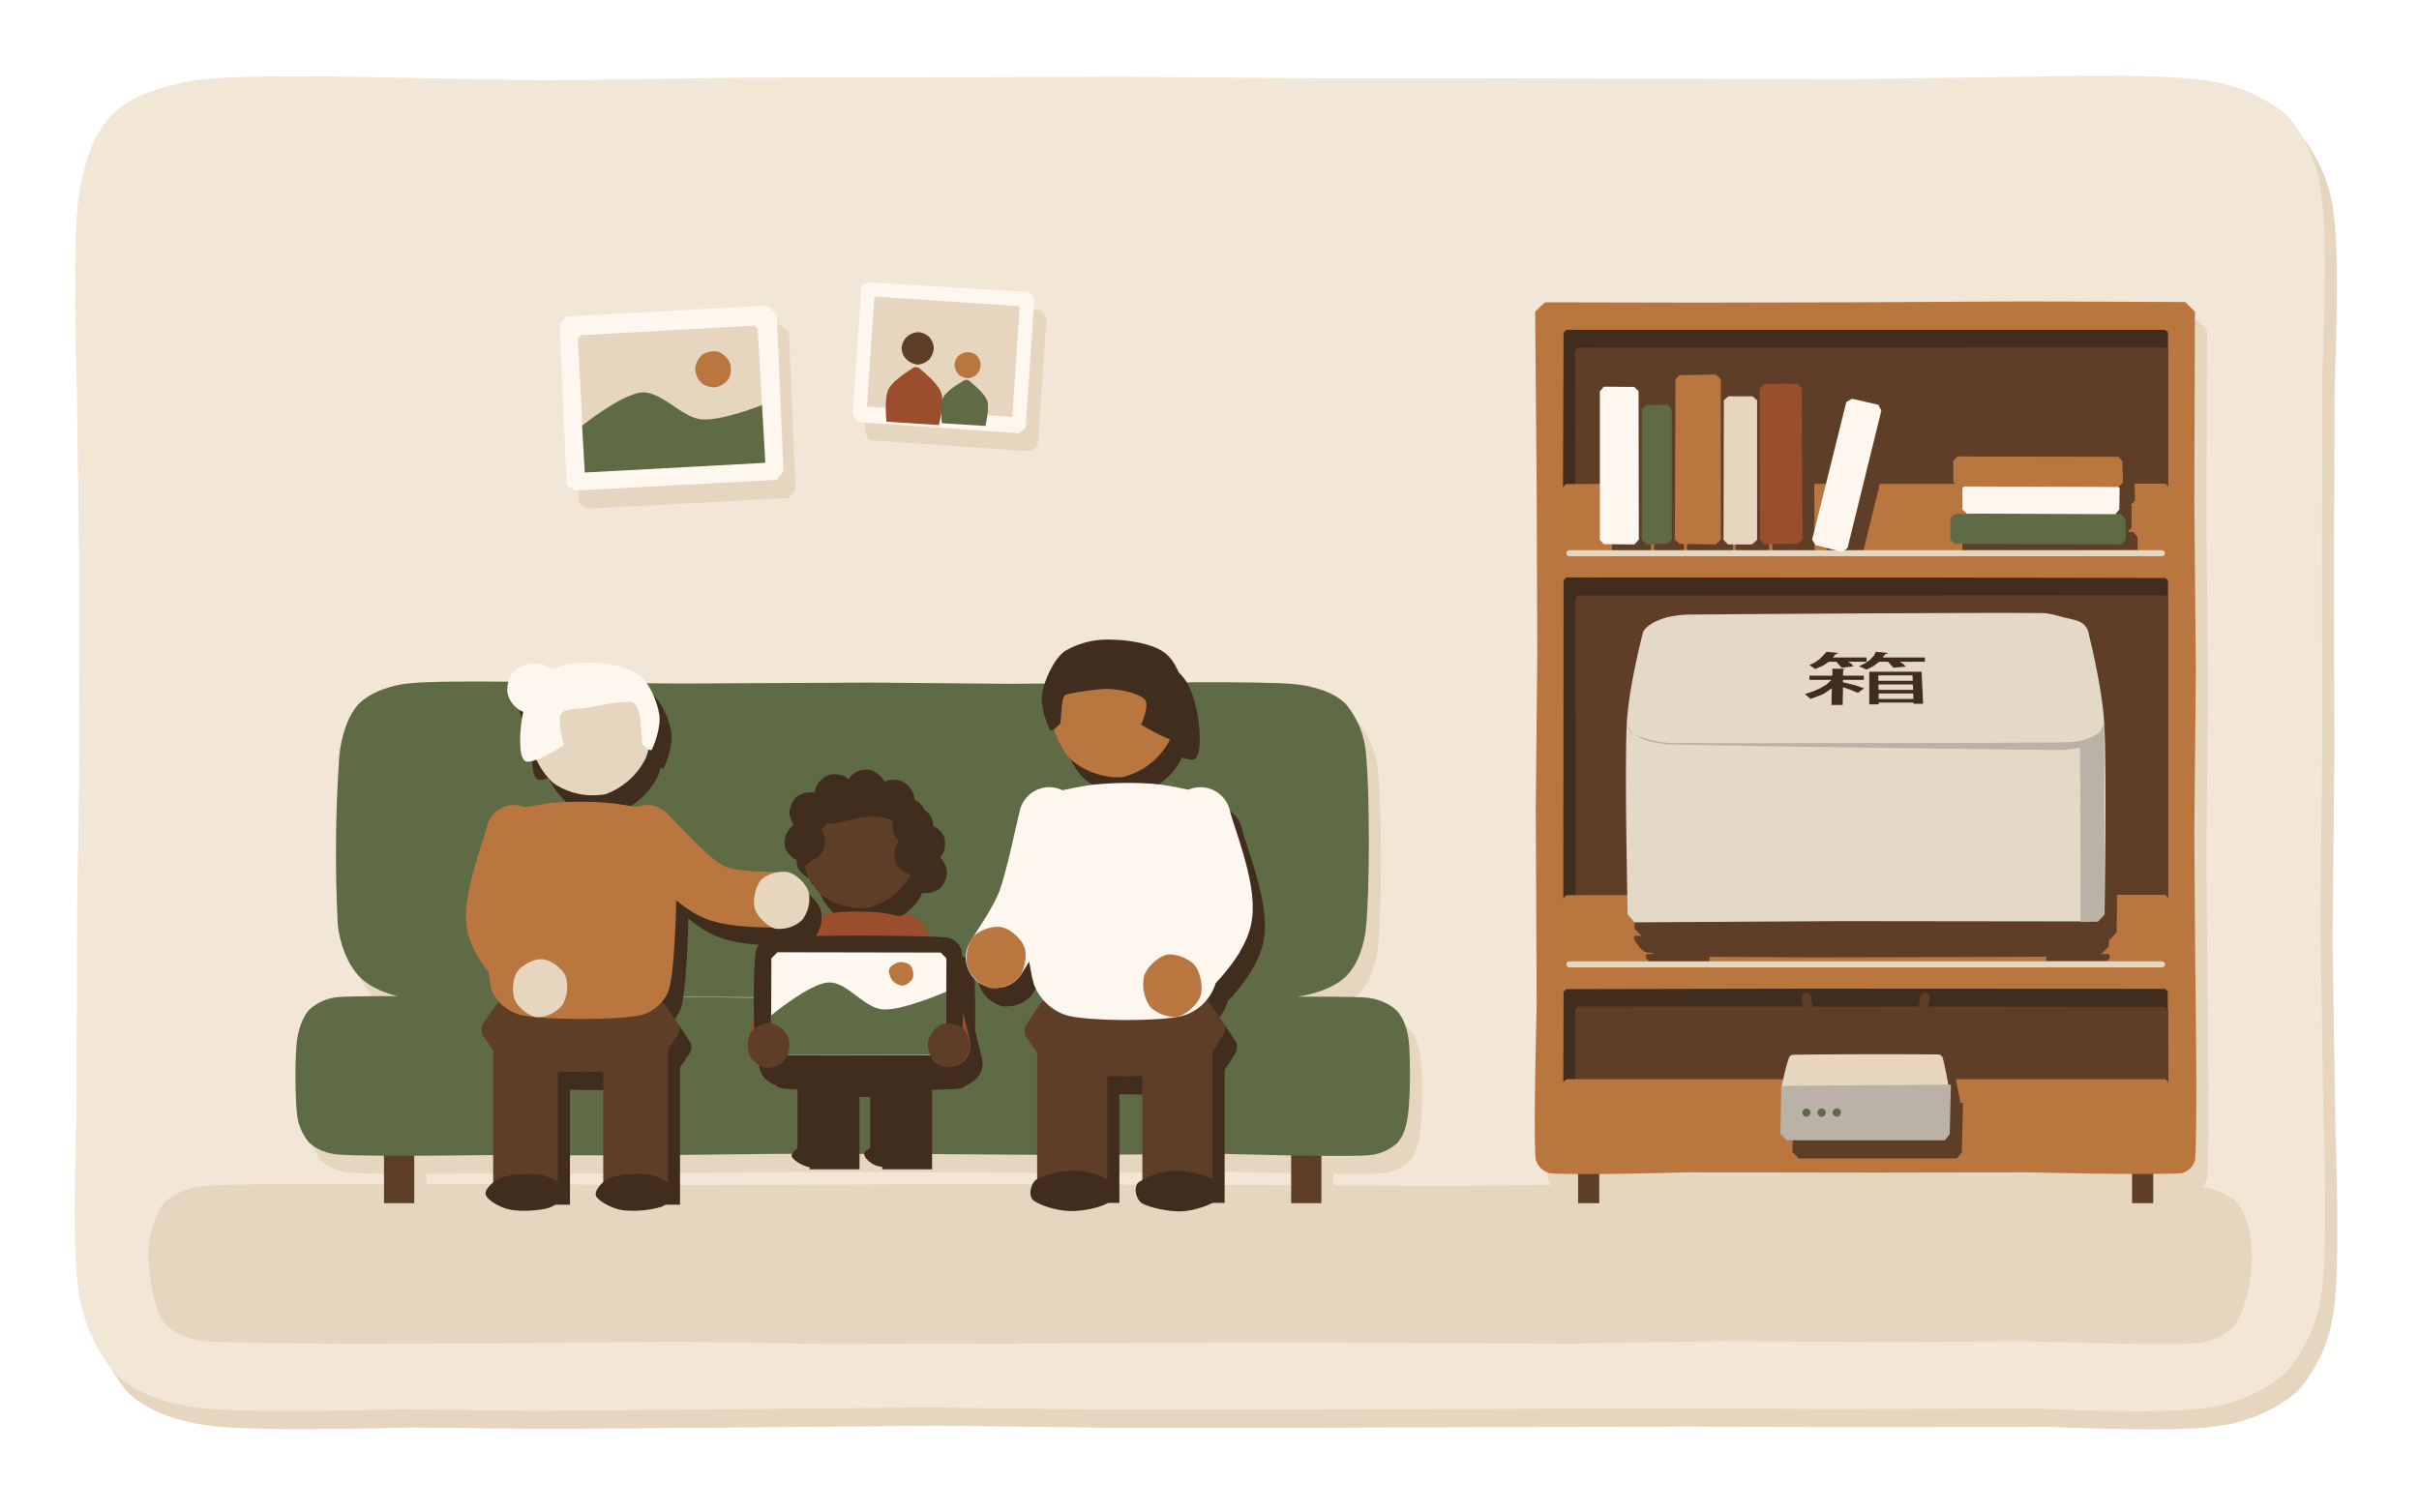
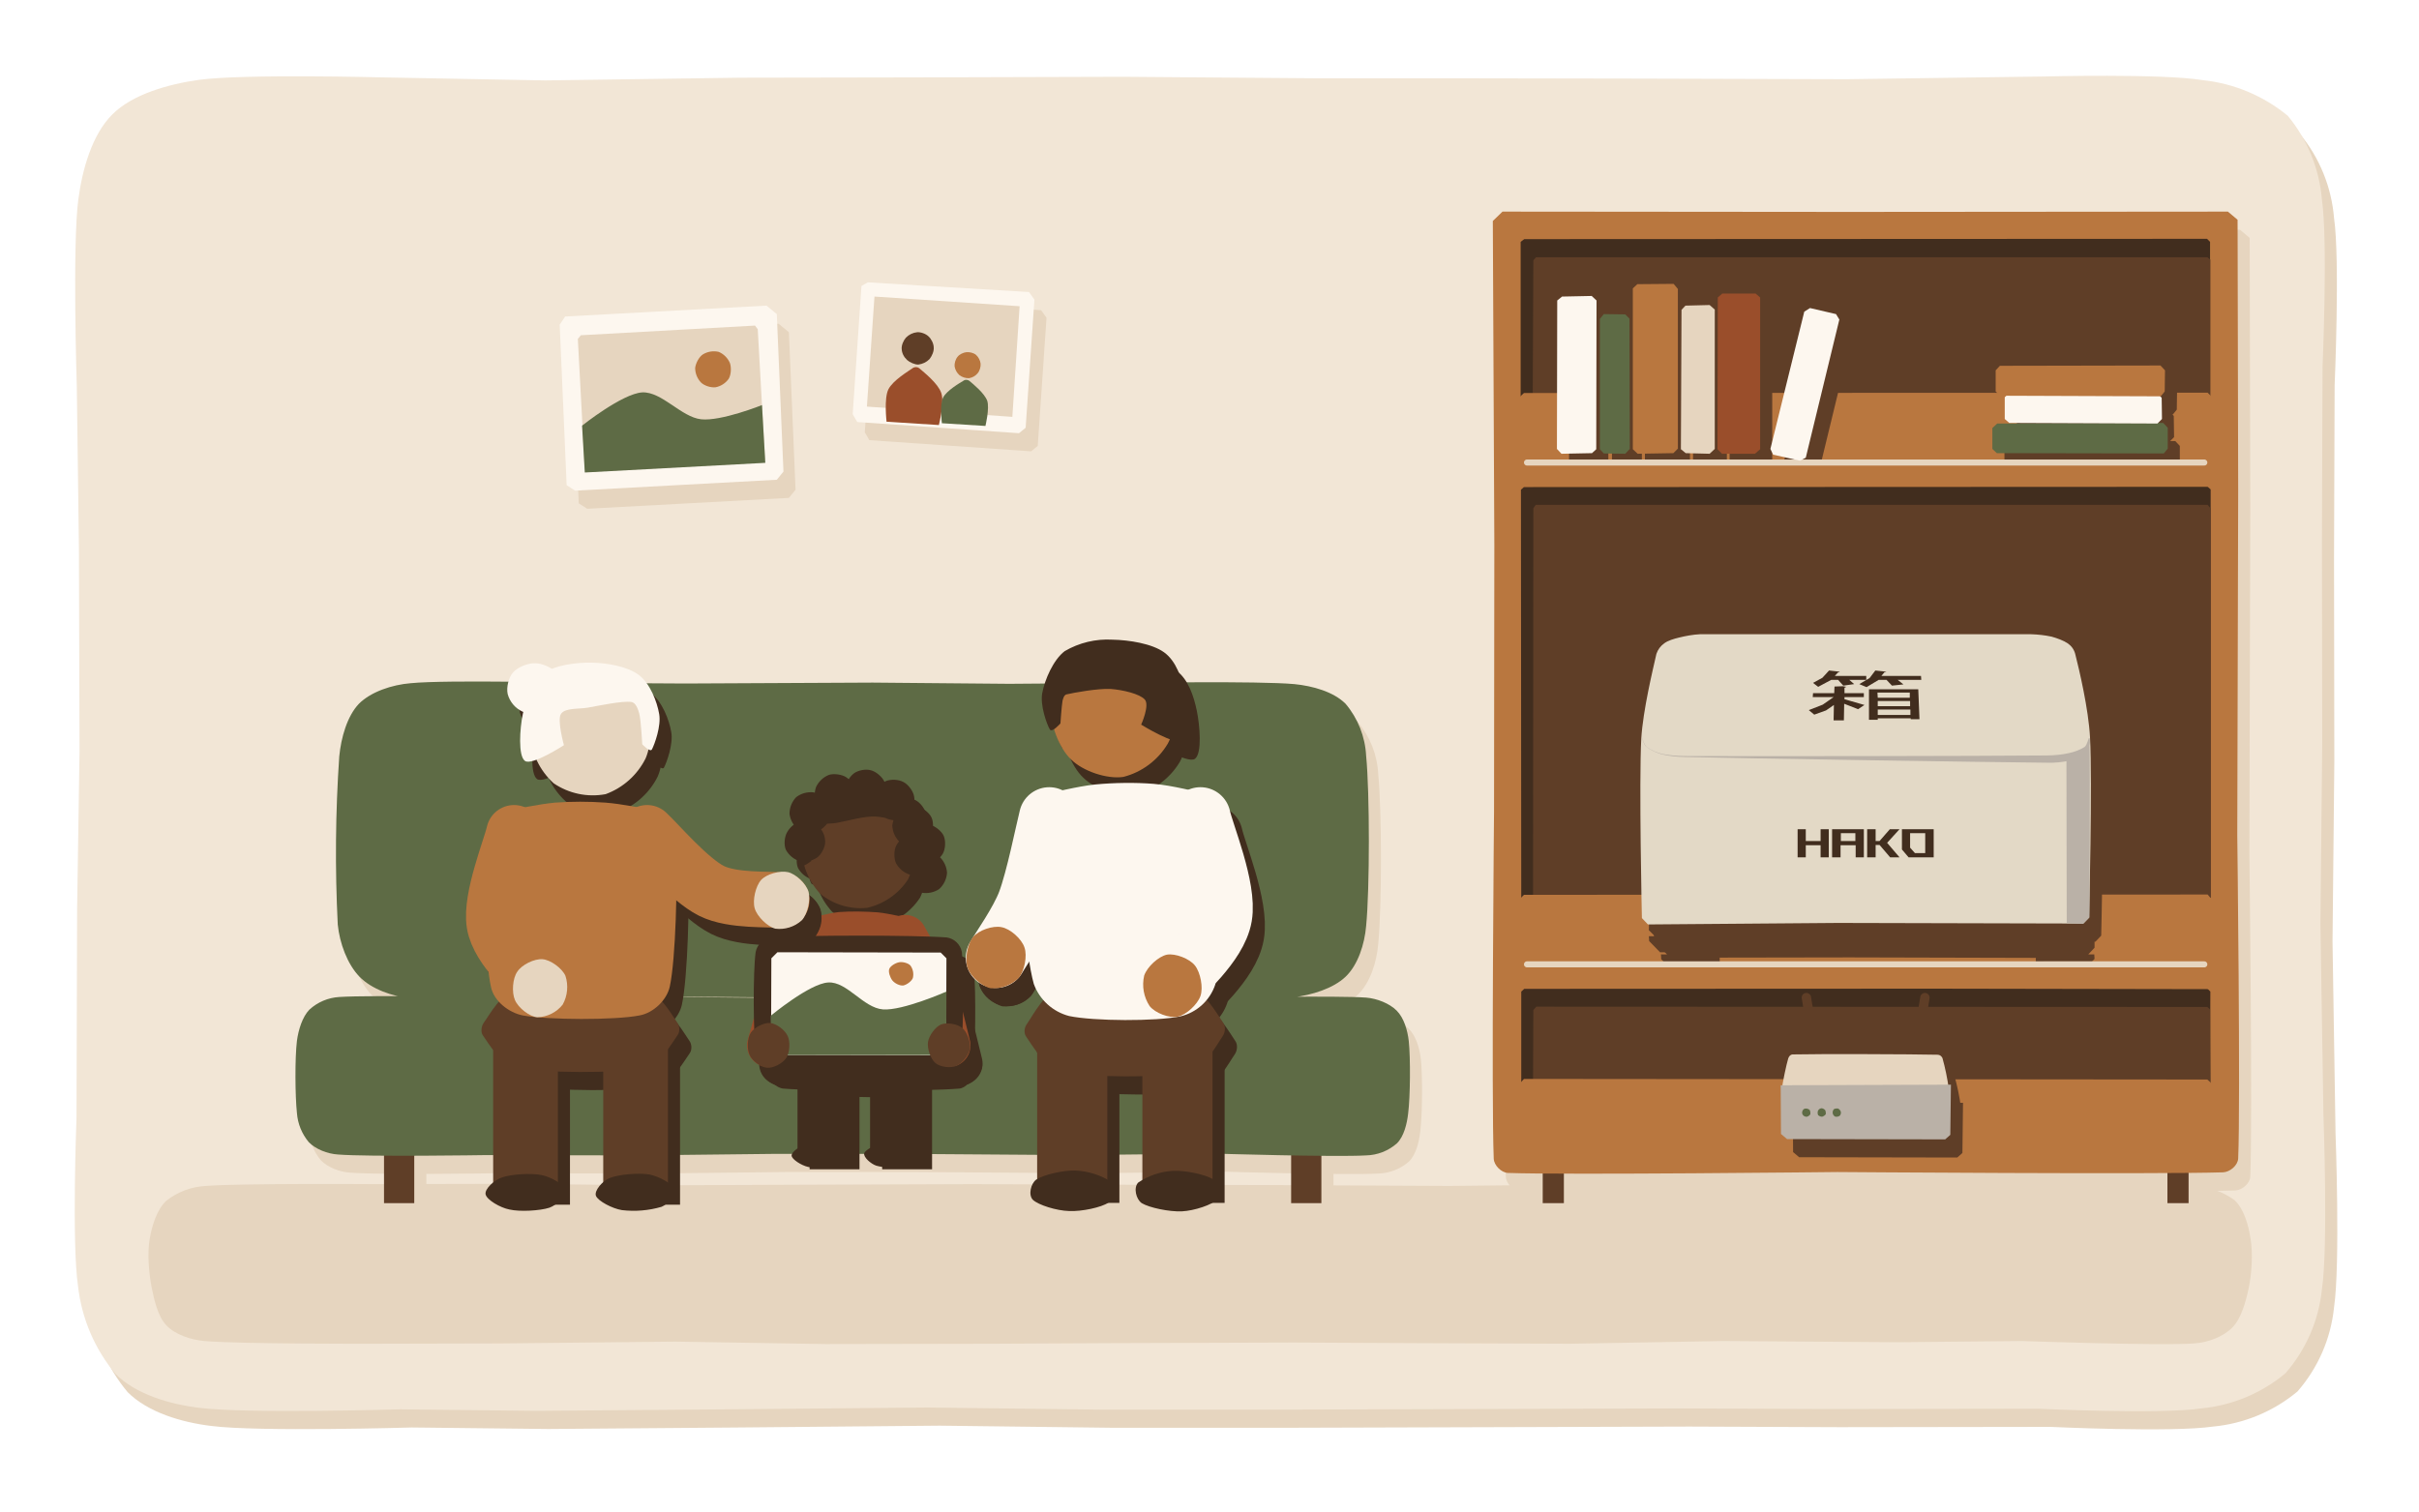
<svg xmlns="http://www.w3.org/2000/svg" viewBox="0 0 800 500">
  <defs>
    <path id="offre-home_svg-a" d="M25.9 66c1.3-10 4.6-21.6 11.3-28.2 6.6-6.6 18.5-10 28.7-11.4 14.9-2 60.6-.8 60.6-.8l53.8 1 64.6-.9 56.7-.1 69.8-.2 64.3.5H484l58.7.1 68 .2 65.4-.9s38.9-1 52.3 1.2a53 53 0 0 1 28.2 11.8 50 50 0 0 1 11.3 27.8c2 13.8.2 55.3.2 55.3l-.2 57.6.1 67-.6 59.5 1 63.5s1.6 43.3-.5 57.5a50 50 0 0 1-12.1 27.8 51 51 0 0 1-27.9 11.6c-13.7 2-53.8.1-53.8.1l-69.7.1-49.7-.2-66 .2-67.3.2H364l-57.2-.7-66.3.6-63.1.5-45.2-.5s-50.6 1.5-66.3-.5c-9.9-1.2-21-4.5-27.7-11.2a55 55 0 0 1-12.4-29.1c-2.1-14.1-.5-55.6-.5-55.6l.2-69.1.8-52.1-.2-67.3-.7-53.4s-1.5-46.8.5-61.9" />
    <path id="offre-home_svg-b" d="m185.1 107.4 1.8-2.7 66.6-3.6 3.4 2.8 2.2 52.1-2.2 2.7-66.7 3.6-2.8-1.8z" />
    <path id="offre-home_svg-c" d="m284.9 94.6 2.1-1.2 53.3 3.2 1.8 2.5-2.9 42.4-2.2 1.8-53.5-3.7-1.5-2.6z" />
    <path id="offre-home_svg-d" fill="none" stroke-linecap="butt" stroke-linejoin="round" stroke-width="10" d="M132 376v22m300-22v22" />
    <path id="offre-home_svg-e" d="M112.2 250.2c.6-6.2 2.6-13.3 6.5-17.4 4-4 11-6.3 17.1-6.8 12.1-1.2 56-.1 56-.1l34.8.2 62-.3 45.2.4 39.4-.3s43-.7 54.9.4c6 .6 12.9 2.5 16.9 6.5a29 29 0 0 1 6.8 17.2c1.2 12.3 1.2 44.1 0 56.3-.5 6-2.7 12.9-6.8 16.8s-11.2 6.1-17.4 6.8c-11.8 1.2-53.2.4-53.2.4l-43.4-.2-46.7.1-56.3-.5-41.8.4s-39.2 1.3-50.5.1c-6-.6-12.8-3-16.8-7.1s-6.6-11.1-7.2-17.3a469 469 0 0 1 .5-55.6m-14 94.1c.5-3.7 1.8-7.9 4.1-10.3a16 16 0 0 1 9.9-4.2c10.4-.7 52.4.1 52.4.1l39.3-.3 51.8.5 55.8-.2h48.1l45 .1s37.7-.7 47.2 0c3.6.3 7.7 1.9 10.1 4.3s3.6 6.5 4 10.1c.6 5.7.5 18.3-.2 23.9-.4 3.5-1.4 7.6-3.7 9.9a16 16 0 0 1-10.3 4c-10.1.6-50.2-.6-50.2-.6l-45.7.5-56-.4h-44.2l-45.1.5-50.1-.1s-38.9.6-48.6-.2c-3.5-.2-7.5-1.8-9.7-4.1a17 17 0 0 1-3.9-9.6c-.6-5.6-.7-18.2 0-23.9" />
    <path id="offre-home_svg-f" fill="none" stroke-linecap="butt" stroke-linejoin="round" stroke-width="16.5" d="M272 350v30.8m24-30.8v30.8" />
    <path id="offre-home_svg-g" d="M261.3 345.3c1.3-1.8 4.3-6.8 7.8-7.4 6.2-1.3 23.5-1.3 29.7 0 3.6.7 6.3 6 7.6 7.7.5.7.8 2 .2 2.8-1.2 1.7-4.2 6.9-7.8 7.7-6.3 1.2-23.8 1.1-30-.2-3.4-.7-6-5.7-7.2-7.5-.6-.8-.9-2.3-.3-3.1" />
    <path id="offre-home_svg-h" d="M261.5 313.5c.2-3.2 2.9-7.3 3.7-8.9q.4-.4 1.1-.5c2.1-.5 7.4-2 11.2-2.4 3.9-.3 8.7-.2 12.8.1 3.8.4 9.2 1.7 11.3 2.2q.6 0 .9.5c.9 1.6 4.2 5.6 4.4 8.9.4 5.4-.6 18.5-2.1 23.6-1 3.1-3.9 6.1-7.2 6.8-5.7 1.2-21.6 1.4-27.4.4a10 10 0 0 1-7.1-6.9c-1.4-5.1-1.9-18.3-1.6-23.8" />
    <path id="offre-home_svg-i" d="M286.8 300.3a21 21 0 0 1-15.6-4.7 23 23 0 0 1-6.1-15.9c.3-5.1 4.1-12 8.2-14.8s11.4-3.8 16.1-2.3a22 22 0 0 1 11.9 11.4 23 23 0 0 1-1 16.9 22 22 0 0 1-13.5 9.4" />
    <path id="offre-home_svg-j" d="M270.5 273.2a7 7 0 0 1 2.4 5.3c0 1.8-1.3 4.2-2.7 5.2a8 8 0 0 1-5.7 1.2 8 8 0 0 1-4.6-3.8c-.7-1.6-.5-4.2.4-5.8a8 8 0 0 1 4.6-3.7c1.7-.3 4.3.4 5.6 1.6m3.3-7.8c.9 1.6 1.1 4.3.4 6a8 8 0 0 1-4.4 3.8c-1.7.5-4.4.2-5.8-.8a8 8 0 0 1-2.9-5.2 8 8 0 0 1 2.2-5.5 8 8 0 0 1 5.7-1.6c1.7.3 4 1.8 4.8 3.3m.4-9.1c1.7-.5 4.4-.1 5.8.9 1.5 1 2.8 3.4 2.9 5.1.1 1.8-.9 4.3-2.2 5.4a8 8 0 0 1-5.6 1.7 8 8 0 0 1-4.8-3.3 7 7 0 0 1-.4-5.8 8 8 0 0 1 4.3-4m13.8-1.5c1.7.4 3.8 2.2 4.5 3.8s.5 4.2-.4 5.8a8 8 0 0 1-4.6 3.6c-1.7.3-4.4-.4-5.7-1.5a8 8 0 0 1-2.3-5.5 8 8 0 0 1 2.8-5.1c1.4-1.1 4-1.6 5.7-1.1m10.8 3.9c1.6.8 3.2 3 3.5 4.7.4 1.7-.3 4.4-1.5 5.7a8 8 0 0 1-5.4 2.2 8 8 0 0 1-5.2-2.7 8 8 0 0 1-1.2-5.7 8 8 0 0 1 3.9-4.5c1.7-.7 4.3-.6 5.9.3m4.3 21.2c-1.7.3-4.3-.3-5.7-1.5a8 8 0 0 1-2.3-5.3 8 8 0 0 1 2.7-5.2c1.4-1 4-1.5 5.7-1.1s3.9 2.1 4.6 3.7.6 4.3-.3 5.9a8 8 0 0 1-4.7 3.5m-2.2-4a8 8 0 0 1 5.8 1.5 8 8 0 0 1 2.5 5.3 8 8 0 0 1-2.6 5.4 8 8 0 0 1-5.8 1.2 8 8 0 0 1-4.5-3.8c-.7-1.6-.7-4.2.1-5.8a8 8 0 0 1 4.5-3.8m-36.6 10.3c-.9-1.5-2-7.2-1.2-10.8.8-3.8 2.8-9.8 6.3-12.4 3.4-2.6 9.7-3.2 14.6-3.1a29 29 0 0 1 15 3.7c3.5 2.6 5.2 8.2 6 12a21 21 0 0 1-1.2 10.9c-.6 1.2-3.9-1.6-3.9-1.6s.8-8.7-.9-11.2-6.1-3.3-9.4-3.6c-3.7-.2-9.5 1.5-12.9 2.1-2.6.5-6.4-.2-7.8 1.9s-.6 10.7-.6 10.7-3.3 2.7-4 1.4" />
    <path id="offre-home_svg-k" fill="none" stroke-linecap="round" stroke-linejoin="round" stroke-width="14.3" d="M268.6 309.8c-1.5 3-6.5 12-8.9 18-2.3 5.9-4.6 15-5.5 18m45.2-36c1.6 3 6.9 11.8 9.3 17.8s4.3 15.2 5.1 18.2" />
    <path id="offre-home_svg-l" d="M249.9 315a6 6 0 0 1 5.2-4.9c10.5-.8 47.5-.8 58 0a6 6 0 0 1 5 4.8c.7 6.4.5 27.6-.3 34.2-.3 2.2-2.3 4.8-4.6 5-10.5.9-47.6.9-58.1 0-2.4-.2-4.8-2.7-5.1-5-.9-6.6-1-27.6-.1-34.1" />
    <path id="offre-home_svg-m" d="M254.7 338.4c2.1.2 4.9 2.3 5.8 4.3.9 1.9.7 5.5-.5 7.3s-4.3 3.4-6.3 3.2c-2.1-.1-5-2.3-5.8-4.2-.9-1.9-.8-5.6.4-7.4 1.1-1.7 4.4-3.4 6.4-3.2m56.5.5c1.9-.8 5.5-.2 7.1 1.2s2.8 4.8 2.5 6.9a9 9 0 0 1-4.5 5.6c-1.9.8-5.4.4-7-1s-2.7-4.8-2.4-6.9 2.4-5 4.3-5.8" />
    <path id="offre-home_svg-n" fill="none" stroke-linecap="butt" stroke-linejoin="round" stroke-width="21.4" d="M173.8 344.6v47.9m36.4-47.9v47.9" />
    <path id="offre-home_svg-o" d="M160 338.3c1.9-2.6 5.8-9.9 10.8-11 8.9-1.8 33.7-1.6 42.6.2 4.9 1 8.8 8.3 10.6 10.8.8 1.1.9 3 .1 4.1-1.8 2.5-5.9 9.9-10.9 10.9-8.9 1.8-33.7 1.7-42.6-.1-5-1-9.1-8.2-10.9-10.7-.8-1.1-.5-3.1.3-4.2" />
    <path id="offre-home_svg-p" d="M186.1 229.8c-.5 2.1-3 4.7-5.2 5.7s-5.9.9-8.1-.1a9 9 0 0 1-4.9-5.8c-.5-2.2.3-5.5 1.8-7.2s4.9-3.1 7.3-3c2.4 0 5.6 1.5 7.1 3.2s2.5 5 2 7.2" />
    <path id="offre-home_svg-q" d="M160.5 281.7c.4-4.7 4.8-10.5 5.9-12.7q.3-.6 1-.7c2.8-.6 10.7-2.3 16.2-2.8a115 115 0 0 1 16.6 0c5.4.4 13 2 15.9 2.5q1 .1 1.5.8c1.3 2.3 5.6 8.1 5.9 12.8.6 9.6 0 35.7-2 44.8-1 4.5-5.5 8.7-10 9.5-8.1 1.6-30.4 1.5-38.6 0-4.6-.9-9.5-4.7-10.5-9.3-2.1-9-2.5-35.3-1.9-44.9" />
    <path id="offre-home_svg-r" d="M213.2 232.9c2.4 4.8 2.5 13 .3 18a24 24 0 0 1-13.2 11.8 23 23 0 0 1-17.2-3.6 24 24 0 0 1-7.8-16.4 25 25 0 0 1 7.2-16.6 23 23 0 0 1 16.9-4c5.2 1.1 11.5 6 13.8 10.8" />
    <path id="offre-home_svg-s" d="M173.6 251.7c-2.3-1.7-1.7-10.7-.7-15.5s3-10.6 6.8-13.4 10.8-3.7 16-3.6c5.3.1 11.9 1.3 15.6 4.1s6 8.8 6.7 12.9c.7 3.9-1.5 10-2.4 11.7-.6 1.1-3.2-1.7-3.2-1.7s-.4-7.9-1-10.2c-.4-1.5-1.2-3.7-2.7-3.8-2.9-.4-10.5 1.2-14.4 1.9-3 .5-7.5 0-8.8 2.1-1.3 2 1 10.3 1 10.3s-10.6 6.9-12.9 5.2" />
    <path id="offre-home_svg-t" fill="none" stroke-linecap="round" stroke-linejoin="round" stroke-width="18.4" d="M170 275.5c-1.1 5-7.9 21.6-6.5 30.1s12.6 17.7 15.1 21.3m35.4-51.4c3.5 3.2 13.9 15.5 21.3 19.2 7 3.5 19.3 2.6 23.2 3.1" />
    <path id="offre-home_svg-u" d="M171.1 321.4c1.5-2.3 5.6-4.3 8.3-4.1s6.5 3 7.6 5.5a12 12 0 0 1-.9 9.5 11 11 0 0 1-8.4 4.2c-2.6-.2-6.3-3.1-7.4-5.7-1.1-2.5-.8-7.2.8-9.4m96.3-26.4c.7 2.6-.3 7.3-2.2 9.4a11 11 0 0 1-8.8 2.8c-2.6-.7-6-4-6.8-6.7s.3-7.4 2.1-9.4 6.3-3.2 8.9-2.6 6 3.8 6.8 6.5" />
    <path id="offre-home_svg-v" fill="none" stroke-linecap="butt" stroke-linejoin="round" stroke-width="23.2" d="M354.6 345.3v46.6m34.8-46.6v46.6" />
    <path id="offre-home_svg-w" d="M339.7 338.6c1.9-2.7 6-10.8 11.3-12 8.9-1.9 33.1-1.9 42.1 0 5.3 1.2 9.5 9 11.4 11.7.9 1.2.7 3.2-.1 4.4-1.9 2.7-6.1 10.8-11.4 11.9-8.9 2-33 1.9-42-.1-5.4-1.2-9.8-9-11.7-11.7-.8-1.2-.5-3.1.4-4.2" />
    <path id="offre-home_svg-x" d="M337.1 276.8c.1-5 4.8-11.5 6-13.8.3-.5 1 0 1.5-.1 3.2-.6 11.7-2.8 17.6-3.4 6.2-.6 13.3-.7 19.4-.2s14.4 2.7 17.5 3.3q1 0 1.6.6c1.3 2.3 6.1 8.5 6.2 13.5a267 267 0 0 1-5 49 16 16 0 0 1-11.5 10.5c-8 1.7-28.7 1.6-36.8-.1a17 17 0 0 1-11.7-10.6c-2.8-9.9-5-38.2-4.8-48.7" />
    <path id="offre-home_svg-y" d="M386.2 246a24 24 0 0 1-14.7 11c-5.4.8-13.4-1.9-17.3-5.8-4-3.8-7-11.8-6.6-17.4.4-5.7 4.4-13.2 8.9-16.4a23 23 0 0 1 17.9-2.7c5.1 1.6 11 7.5 13 12.7 2 5.3 1.5 13.7-1.2 18.6" />
    <path id="offre-home_svg-z" d="M347.2 241.3c-1-1.7-3.3-8-2.5-12.1.8-4.3 3.6-10.9 7.4-13.8a28 28 0 0 1 15.8-3.8c5.5.1 13.1 1.3 17.1 4.2s5.8 8.5 6.8 13.3 1.8 14.1-.6 15.9-13.8-5.3-13.8-5.3 2.9-6.4 1.2-8.3-7.3-3.2-11.3-3.5c-4.3-.2-12 1.2-14.6 1.8-.8.2-1.1 1.3-1.3 2.1-.3 1.6-.7 7.5-.7 7.5s-2.8 3.2-3.5 2" />
    <path id="offre-home_svg-A" fill="none" stroke-linecap="round" stroke-linejoin="round" stroke-width="20" d="M347 270.4c-1.2 4.7-4.3 20.4-7.2 28.1-2.5 6.6-8.7 15.3-10.4 18.3m67.6-46.4c1.2 5.5 8.7 23.4 7.1 32.7s-13.7 19.2-16.4 23" />
    <path id="offre-home_svg-B" d="M320 320.2c-1-2.8-.1-7.9 1.8-10.2 1.8-2.3 6.6-3.9 9.4-3.3 2.9.5 6.7 3.9 7.6 6.7 1 2.8 0 7.8-1.9 10.1a12 12 0 0 1-9.3 3.4c-2.8-.6-6.6-3.8-7.6-6.7m60.2 12.6a13 13 0 0 1-1.8-10.1c1-2.9 4.7-6.3 7.5-6.9 2.8-.5 7.5 1.3 9.3 3.6s2.8 7.3 1.8 10.1-4.7 6.2-7.5 6.8-7.5-1.2-9.3-3.5" />
-     <path id="offre-home_svg-C" fill="none" stroke-linecap="butt" stroke-linejoin="round" stroke-width="7" d="M525.4 384v14m183.2-14v14" />
-     <path id="offre-home_svg-D" d="m507.7 103.1 3.2-3.1 50.6.1 50.6-.1 57.8-.3 52.8.2 3.2 3.2-.2 62.5.5 56.1-.5 53.7.3 43.2s.8 53.1 0 64.7c-.2 2.2-2.5 4.6-4.8 4.8-9.2.7-50.3-.3-50.3-.3l-50 .1-63.3-.1s-36.5 1.1-44.8.3c-2.4-.2-4.8-2.8-5-5.1-.7-9.2.4-50.2.4-50.2l-.3-65.1.5-51.3-.2-54.5z" />
-     <path id="offre-home_svg-E" d="m529.1 129.5 1.3-1.6 10.1.1 1.4 1.4.1 49.1-1.5 1.6-10.1-.1-1.3-1.4z" />
-     <path id="offre-home_svg-F" d="m543 135.4 1.5-1.4 7-.1 1.4 1.7v42.8l-1.5 1.5-6.8.2-1.6-1.5z" />
-     <path id="offre-home_svg-G" d="m554.1 125.5 1.3-1.4 12-.2 1.7 1.5v53.1l-1.7 1.6-11.9-.2-1.6-1.3z" />
-     <path id="offre-home_svg-H" d="m570.1 132.4 1.5-1.3h8l1.5 1.3v46.2l-1.7 1.5h-7.9l-1.5-1.5z" />
-     <path id="offre-home_svg-I" d="m582 128.6 1.6-1.6 10.8-.1 1.5 1.5.2 50-1.5 1.5-11.1.1-1.4-1.6z" />
-     <path id="offre-home_svg-J" d="m610.6 133 1.9-1.1 8.7 2 1 1.9-11.2 45.5-1.7 1.3-8.9-2.3-1.1-1.8z" />
-     <path id="offre-home_svg-K" d="m645 171.4 1.5-1.4h55l1.4 1.6.1 7-1.5 1.5-55-.2-1.5-1.3z" />
-     <path id="offre-home_svg-L" d="m649 161.5 1.4-1.5 49.1-.1 1.5 1.6-.1 7-1.3 1.6-49.1-.2-1.5-1.4z" />
-     <path id="offre-home_svg-M" d="m646 152.4 1.4-1.4 53.2.1 1.3 1.5.2 7-1.5 1.5-53.2-.2-1.4-1.5z" />
-     <path id="offre-home_svg-N" d="m540.5 309.6 20.8-.2.1 5.7s-13.4.6-16.9-.1c-1.8-.4-3.3-3.1-4-4-.3-.4 0-1.4 0-1.4m132.2-.2 20.8.2s.4 1 .1 1.4c-.7.9-2.3 3.6-4.2 4-3.4.7-16.7 0-16.7 0zM540.5 303h46.4l57.9.1 48.8-.3-.2 4.4-3.4 3.2-50.7.2-44.5.1-51-.3-3.2-3.1z" />
-     <path id="offre-home_svg-O" d="M538.3 302.5s-1.1-47.7-.3-63.2c.5-10.1 3.9-24.4 5.3-29.9.3-1.2 1.5-2.2 2.6-2.9 1.3-.9 3.5-1.8 5.4-2.3q3.3-.8 7.3-.9c20.6-.2 96.1-.7 116.7-.5 2.4 0 4.9.8 7.1 1.4 2 .5 4.6.9 6 1.8q2 1.3 2.4 3.7c1.3 5.5 4.6 19.6 5.1 29.6.9 15.5.1 63.1.1 63.1l-2.2 2.4-84.8-.1-68.4.4z" />
+     <path id="offre-home_svg-C" fill="none" stroke-linecap="butt" stroke-linejoin="round" stroke-width="7" d="M513.7 384v14m206.6-14v14" />
+     <path id="offre-home_svg-D" d="m493.7 73.1 3.2-3.1 114.5.1 125.4-.1 3.2 2.7.2 89.7-.3 113.9s1.1 88.3.3 106.9c-.1 2.3-2.7 4.5-5 4.6-22.1.7-127.5-.1-127.5-.1s-90.1 1-109 .3c-2.2-.1-4.6-2.5-4.7-4.7-.8-19.9.1-115 .1-115l.1-88.2z" />
+     <path id="offre-home_svg-E" d="m515 99.4 1.6-1.3 9.8-.2 1.6 1.5-.1 49.2-1.4 1.3-10.1.2-1.5-1.6z" />
+     <path id="offre-home_svg-F" d="m529.1 105.5 1.3-1.6 7.1.1 1.4 1.4.1 43.1-1.5 1.6-7.1-.1-1.3-1.4z" />
+     <path id="offre-home_svg-G" d="m540 95.4 1.5-1.4 12-.1 1.4 1.7v52.8l-1.5 1.5-11.8.2-1.6-1.5z" />
+     <path id="offre-home_svg-H" d="m556.1 102.5 1.3-1.4 8-.2 1.7 1.5v46.1l-1.7 1.6-7.9-.2-1.6-1.3z" />
+     <path id="offre-home_svg-I" d="m568.1 98.4 1.5-1.3h11l1.5 1.3v50.2l-1.7 1.5h-10.9l-1.5-1.5z" />
+     <path id="offre-home_svg-J" d="m596.7 103.1 1.9-1.2 8.6 2 1.1 1.8-11.1 45.7-1.9 1-8.9-2-.9-1.9z" />
+     <path id="offre-home_svg-K" d="m658.9 141.6 1.6-1.5 54.9-.2 1.5 1.6v6.9l-1.3 1.6-55.2-.1-1.5-1.4z" />
+     <path id="offre-home_svg-L" d="m663 131.4 1.5-1.4h49l1.4 1.6.1 7-1.5 1.5-49-.2-1.5-1.3z" />
+     <path id="offre-home_svg-M" d="m660 122.5 1.4-1.5 53.1-.1 1.5 1.6-.1 7-1.3 1.6-53.1-.2-1.5-1.4z" />
+     <path id="offre-home_svg-N" d="m545.3 309.7 19.4.1.1 5.2H549l-3.6-3.7zm124 .2 19.3-.2.1 1.5-3.8 3.9-15.7-.2zm-123.9-6.2 67-.2 76.3.1v3.9l-3.2 3.4-77.7-.2-59.4.1-3.1-3.1z" />
+     <path id="offre-home_svg-O" d="M543 303.7s-1-44.9-.2-59.5c.6-9.4 3.8-22.6 5-27.9a7 7 0 0 1 2.6-3.5c1.2-.9 3.2-1.5 4.9-1.9 2-.5 4.6-1 6.9-1.1h109.5q3.5.1 6.8.8c1.8.5 4 1.3 5.3 2.2q1.9 1.3 2.5 3.5c1.3 5.1 4.4 18.2 4.9 27.6.8 14.5-.3 59.6-.3 59.6l-1.9 2-81.1-.2-62.9.5z" />
    <path id="offre-home_svg-P" fill="none" stroke-linecap="round" stroke-linejoin="round" stroke-width="3.1" d="m601.3 354-3.9-24m35.3 24 3.9-24" />
-     <path id="offre-home_svg-Q" d="M591.5 350.2c.2-.6.8-1.3 1.4-1.3 8.3-.2 40.2-.2 48.4-.1q.8.3 1.2 1.1c.5 1.9 1.8 8.2 2 10.1.1.4-.2 1.1-.6 1.1-9 .1-44.4.1-53.6-.1-.5 0-1.3-.4-1.2-.9a89 89 0 0 1 2.4-9.9" />
-     <path id="offre-home_svg-R" d="m589.1 359.2 56.1-.4-.4 16.4-1.6 2h-52.3l-2.1-2.1z" />
+     <path id="offre-home_svg-Q" d="M591.4 350.1q.4-1.1 1.3-1.3c8.3-.2 39.9-.1 48.2.1q1 .1 1.5 1.1a77 77 0 0 1 2.1 10.2q0 .5-.6.6c-9.1.2-44.8.3-53.9.2q-.7-.1-.7-.9c.2-1.8 1.5-8.1 2.1-10" />
+     <path id="offre-home_svg-R" d="m588.9 359 56.3-.2-.2 16.6-1.7 1.5-52.3-.1-2-1.7z" />
  </defs>
  <use fill="#e6d5bf" href="#offre-home_svg-a" transform="translate(4 6)" />
  <use fill="#f2e6d6" href="#offre-home_svg-a" />
  <path fill="#e6d5bf" d="M49.5 409.8c.8-4.5 2.4-9.7 5.5-12.6a23 23 0 0 1 13.1-4.9c11.4-.9 55.3-.6 55.3-.6l46.1-.1 46.8.5 49-.2 56.5-.2 48.7.2 47.3.1 61.6.3 38.1-.4 61.8-.4 47.9.6 47.9-.5s39.8-.1 50.5.8A24 24 0 0 1 739 397c3.1 2.9 4.6 8.2 5.3 12.8.8 4.8.4 11.3-.6 16.2-1 4.6-2.4 10-5.4 13.1s-8.1 5-12.7 5.3c-11.6.8-56.9-.8-56.9-.8l-41 .4-57.8-.4-50.7.9-50.5-.2-40.8-.2-60.8.2-38.5.2-55.5.1-49.7-.8-58.4.6-42.5.1s-43.7.1-54.9-.9c-4.5-.4-9.6-2.1-12.5-5.1s-4.1-8.4-5-12.9c-.9-4.8-1.4-11-.6-15.8" />
  <use fill="#e6d5bf" href="#offre-home_svg-b" transform="translate(4 6)" />
  <use fill="#fdf7ef" href="#offre-home_svg-b" />
  <path fill="#e6d5bf" d="m191.1 112.1 1-1.2 57.6-3.2.9 1.2 2.4 43-.9 1.1-57.7 3.1-1-.9z" />
  <path fill="#5e6b45" d="m193.4 156.3-.9-15.5s13.3-10.6 19.9-11c6.5-.3 12.9 8.2 19.5 8.9S252 134 252 134l1.1 19.1z" />
  <path fill="#b9773f" d="M229.9 121.7c.2-1.6 1.3-3.7 2.6-4.5a7 7 0 0 1 5.2-.8 7 7 0 0 1 3.7 3.7c.5 1.5.4 3.8-.4 5.2a7 7 0 0 1-4.3 2.8c-1.6.2-3.8-.5-4.9-1.6a7 7 0 0 1-1.9-4.8" />
  <use fill="#e6d5bf" href="#offre-home_svg-c" transform="translate(4 6)" />
  <use fill="#fdf7ef" href="#offre-home_svg-c" />
  <path fill="#e6d5bf" d="m289.2 98.1 48 3.2-2.4 36.6-48.1-3.4z" />
  <path fill="#9a4e2b" d="M293.8 128.8c1.5-3 6.6-6 8.3-7.2q1.1-.4 1.9.2c1.6 1.4 6.2 5 7.3 8.2s-.8 10.6-.8 10.6l-17.3-1.1s-.9-7.7.6-10.7" />
  <path fill="#5f3e27" d="M307.1 111.3c.9.8 1.7 2.4 1.7 3.7.1 1.2-.6 2.8-1.4 3.8q-1.5 1.5-3.7 1.8c-1.2 0-2.8-.7-3.7-1.5q-1.7-1.6-1.8-3.7c-.1-1.2.6-2.8 1.4-3.7a6 6 0 0 1 3.7-1.8c1.2-.1 2.9.5 3.8 1.4" />
  <path fill="#5e6b45" d="M311.9 131.5c1.2-2.3 5.3-4.7 6.8-5.6.5-.4 1.4-.3 1.9.1 1.3 1.1 5 4.1 5.9 6.6.8 2.5-.6 8.3-.6 8.3l-14.4-.9s-.8-6.1.4-8.5" />
  <path fill="#b9773f" d="M316.7 118c.6-.8 1.9-1.4 2.9-1.5s2.4.2 3.2.9 1.4 1.9 1.5 2.9-.3 2.4-1 3.2q-1.1 1.3-2.8 1.6a5 5 0 0 1-3.2-1 5 5 0 0 1-1.6-2.9c-.1-1 .3-2.4 1-3.2" />
  <g fill="#e6d5bf" transform="translate(4 6)">
    <use stroke="#e6d5bf" href="#offre-home_svg-d" />
    <use href="#offre-home_svg-e" />
  </g>
  <use stroke="#5f3e27" href="#offre-home_svg-d" />
  <use fill="#5e6b45" href="#offre-home_svg-e" />
  <g fill="#412d1e" transform="translate(4 6)">
    <use stroke="#412d1e" href="#offre-home_svg-f" />
    <use href="#offre-home_svg-g" />
    <use href="#offre-home_svg-h" />
    <use href="#offre-home_svg-i" />
    <use href="#offre-home_svg-j" />
    <use stroke="#412d1e" href="#offre-home_svg-k" />
    <use href="#offre-home_svg-l" />
    <use href="#offre-home_svg-m" />
  </g>
  <use stroke="#412d1e" href="#offre-home_svg-f" />
  <path fill="#412d1e" d="M261.8 382.3c-.1-1.3 2.9-3.3 4.8-3.8 2.5-.7 7.5-.8 10.2-.2 2.1.5 5.4 2.4 5.5 3.6.2 1.3-2.8 3.4-4.9 3.9-2.5.7-7.6.8-10.2.2-2.2-.5-5.3-2.5-5.4-3.7m44.4.4c-.4 1.2-3.9 3-6.2 3.4-2.8.5-7.8.2-10.2-.5-1.8-.6-4.3-2.8-4-4.1.4-1.2 3.9-3 6.3-3.4 2.7-.5 7.7-.2 10 .6 1.8.6 4.5 2.7 4.1 4" />
  <use fill="#412d1e" href="#offre-home_svg-g" />
  <use fill="#9a4e2b" href="#offre-home_svg-h" />
  <use fill="#5f3e27" href="#offre-home_svg-i" />
  <use fill="#412d1e" href="#offre-home_svg-j" />
  <use stroke="#9a4e2b" href="#offre-home_svg-k" />
  <use fill="#412d1e" href="#offre-home_svg-l" />
  <path fill="#fdf7ef" d="m255.1 317 2-2 54 .1 1.9 1.9-.1 30.1-2 2-54-.1-1.9-2z" />
  <path fill="#5e6b45" d="m255.1 349-.2-13s12.9-10.7 19-11c6.2-.4 11.6 8.4 18.1 8.9s21-5.9 21-5.9l-.1 21z" />
  <path fill="#b9773f" d="M298.7 326c-1.2.1-2.8-.7-3.6-1.7-.7-.9-1.4-2.8-1-3.8s2.1-2 3.3-2.2 3 .3 3.7 1.1a5 5 0 0 1 .8 4.1c-.4 1.1-2.1 2.3-3.2 2.5" />
  <use fill="#5f3e27" href="#offre-home_svg-m" />
  <g fill="#412d1e" transform="translate(4 6)">
    <use stroke="#412d1e" href="#offre-home_svg-n" />
    <use href="#offre-home_svg-o" />
    <use href="#offre-home_svg-p" />
    <use href="#offre-home_svg-q" />
    <use href="#offre-home_svg-r" />
    <use href="#offre-home_svg-s" />
    <use stroke="#412d1e" href="#offre-home_svg-t" />
    <use href="#offre-home_svg-u" />
  </g>
  <use stroke="#5f3e27" href="#offre-home_svg-n" />
  <path fill="#412d1e" d="M181.7 399.5c-3.1 1-9.7 1.4-13.2.6-3.1-.6-7.5-3.2-7.9-5s2.9-4.8 5.4-5.6c3-1.1 9.6-1.5 13.1-.8 3.1.6 7.6 3.2 8 5s-2.9 4.9-5.4 5.8m19.9-9.8c2.9-1.2 9.5-1.8 13.1-1.2 3.2.6 7.7 3.1 8.4 4.8.7 1.8-2.1 5-4.3 5.9a33 33 0 0 1-13.1 1.1c-3.2-.5-7.9-3-8.6-4.7s2.2-5 4.5-5.9" />
  <use fill="#5f3e27" href="#offre-home_svg-o" />
  <use fill="#fdf7ef" href="#offre-home_svg-p" />
  <use fill="#b9773f" href="#offre-home_svg-q" />
  <use fill="#e6d5bf" href="#offre-home_svg-r" />
  <use fill="#fdf7ef" href="#offre-home_svg-s" />
  <use stroke="#b9773f" href="#offre-home_svg-t" />
  <use fill="#e6d5bf" href="#offre-home_svg-u" />
  <g fill="#412d1e" transform="translate(4 6)">
    <use stroke="#412d1e" href="#offre-home_svg-v" />
    <use href="#offre-home_svg-w" />
    <use href="#offre-home_svg-x" />
    <use href="#offre-home_svg-y" />
    <use href="#offre-home_svg-z" />
    <use stroke="#412d1e" href="#offre-home_svg-A" />
    <use href="#offre-home_svg-B" />
  </g>
  <use stroke="#5f3e27" href="#offre-home_svg-v" />
  <path fill="#412d1e" d="M366.6 397.8c-2.3 1.6-8.9 3-13 2.8-4.2-.1-10.2-2-12-3.7-1.6-1.6-.7-5.4 1.1-6.7 2.4-1.6 8.8-3.1 12.9-3a24 24 0 0 1 12 3.8c1.6 1.6.9 5.5-1 6.8m36-1.1c-1.6 1.8-7.6 3.8-11.7 4-4.2.2-10.8-1.2-13.3-2.7-1.9-1.3-2.8-5.1-1.2-6.8a23 23 0 0 1 11.5-3.9c4.1-.2 10.6 1.2 13.1 2.7 1.9 1.3 3.2 5.1 1.6 6.7" />
  <use fill="#5f3e27" href="#offre-home_svg-w" />
  <use fill="#fdf7ef" href="#offre-home_svg-x" />
  <use fill="#b9773f" href="#offre-home_svg-y" />
  <use fill="#412d1e" href="#offre-home_svg-z" />
  <use stroke="#fdf7ef" href="#offre-home_svg-A" />
  <use fill="#b9773f" href="#offre-home_svg-B" />
  <g fill="#e6d5bf" transform="translate(4 6)">
    <use stroke="#e6d5bf" href="#offre-home_svg-C" />
    <use href="#offre-home_svg-D" />
  </g>
  <use stroke="#5f3e27" href="#offre-home_svg-C" />
  <use fill="#b9773f" href="#offre-home_svg-D" />
-   <path fill="#412d1e" d="m517.1 110.1.9-1h198l1 .8v51l-1.1 1.2-198-.1-1-1z" />
-   <path fill="#5f3e27" d="m520.9 116 1.1-1 194.1-.1 1 1V161l-1 .9-194.2.1-.9-1.1z" />
-   <path fill="#b9773f" d="m517 161 1-.9 198.1-.1 1 .9v21l-1.2 1-198 .1-.8-.9z" />
-   <path fill="#412d1e" d="m517.1 192.1.8-1.1h198.2l.9 1.1v104.8l-1.1 1H518l-1-.8z" />
-   <path fill="#5f3e27" d="m521 198 1-1 194.1-.1 1 1.2v98.8l-1.1 1H521.9l-.8-1z" />
-   <path fill="#b9773f" d="m517.1 297 1-.9L716 296l1 1-.1 20.9-1 1.1-197.8.1-1-1z" />
-   <path fill="#412d1e" d="m517.1 328.1 1-1.1 197.9.1.9.8.2 30.2-1 1-198-.1-1.1-1.1z" />
-   <path fill="#5f3e27" d="m521 334 1-1.1 194 .2 1.1 1V358l-1.2 1H522.1l-1.1-1.1z" />
-   <path fill="#b9773f" d="m517 357.9 1.1-.9h198l.9.9-.1 21.1-1 1H518.1l-1.1-1.1z" />
+   <path fill="#412d1e" d="m502.9 80 1.2-.9 225.8-.1 1 1v51.1l-.8.9-226.1.1-1.1-1z" />
+   <path fill="#5f3e27" d="m507.1 86.1.9-1h222l1 .8v45l-1.1 1.2-222-.1-1-1z" />
+   <path fill="#b9773f" d="m502.9 131 1.1-1 226.1-.1 1 1V152l-1 .9-226.2.1-.9-1.1z" />
+   <path fill="#412d1e" d="m503 162 1-.9 226.1-.1 1 .9v135l-1.2 1-226 .1-.8-.9z" />
+   <path fill="#5f3e27" d="m507.1 168.1.8-1.1h222.2l.9 1.1v128.8l-1.1 1H508l-1-.8z" />
+   <path fill="#b9773f" d="m503 297 1-1 226.1-.1 1 1.2v20.8l-1.1 1H503.9l-.8-1z" />
+   <path fill="#412d1e" d="m503.1 328 1-.9L730 327l1 1-.1 29.9-1 1.1-225.8.1-1-1z" />
+   <path fill="#5f3e27" d="m507.1 334.1 1-1.1 221.9.1.9.8.2 24.2-1 1-222-.1-1.1-1.1z" />
+   <path fill="#b9773f" d="m503 358 1-1.1 226 .2 1.1 1V379l-1.2 1H504.1l-1.1-1.1z" />
  <g fill="#5f3e27" transform="translate(4 6)">
    <use href="#offre-home_svg-E" />
    <use href="#offre-home_svg-F" />
    <use href="#offre-home_svg-G" />
    <use href="#offre-home_svg-H" />
    <use href="#offre-home_svg-I" />
    <use href="#offre-home_svg-J" />
    <use href="#offre-home_svg-K" />
    <use href="#offre-home_svg-L" />
    <use href="#offre-home_svg-M" />
  </g>
  <g fill="#5f3e27" transform="translate(4 6)">
    <use href="#offre-home_svg-N" />
    <use href="#offre-home_svg-O" />
  </g>
  <g fill="#5f3e27" transform="translate(4 6)">
    <use stroke="#5f3e27" href="#offre-home_svg-P" />
    <use href="#offre-home_svg-Q" />
    <use href="#offre-home_svg-R" />
  </g>
-   <path fill="#b9773f" d="m516.1 183.3 1.4-1.1 198.9-.2 1.7 1.5-.3 6.1-1.4 1.6-199-.4-1.4-1.4z" />
-   <path fill="none" stroke="#e6d5bf" stroke-linecap="round" stroke-linejoin="round" stroke-width="2" d="M519 183h196" />
-   <path fill="#b9773f" d="m515.9 319.4 1.8-1.2 198.6-.3 1.8 1.5-.3 6.3-1.3 1.1-199.1.4-1.5-1.8z" />
-   <path fill="none" stroke="#e6d5bf" stroke-linecap="round" stroke-linejoin="round" stroke-width="2" d="M519 319h196" />
+   <path fill="#b9773f" d="m502 153.4 1.6-1.4h227l1.4 1.4-.1 6.1-1.5 1.5H503.7l-1.7-1.6z" />
+   <path fill="none" stroke="#e6d5bf" stroke-linecap="round" stroke-linejoin="round" stroke-width="2" d="M505 153h224" />
+   <path fill="#b9773f" d="m502.1 319.3 1.4-1.1 226.9-.2 1.7 1.5-.3 6.1-1.4 1.6-227-.4-1.4-1.4z" />
+   <path fill="none" stroke="#e6d5bf" stroke-linecap="round" stroke-linejoin="round" stroke-width="2" d="M505 319h224" />
  <use fill="#fdf7ef" href="#offre-home_svg-E" />
  <use fill="#5e6b45" href="#offre-home_svg-F" />
  <use fill="#b9773f" href="#offre-home_svg-G" />
  <use fill="#e6d5bf" href="#offre-home_svg-H" />
  <use fill="#9a4e2b" href="#offre-home_svg-I" />
  <use fill="#fdf7ef" href="#offre-home_svg-J" />
  <use fill="#5e6b45" href="#offre-home_svg-K" />
  <use fill="#fdf7ef" href="#offre-home_svg-L" />
  <use fill="#b9773f" href="#offre-home_svg-M" />
  <use fill="#5f3e27" href="#offre-home_svg-N" />
  <use fill="#e3d9c6" href="#offre-home_svg-O" />
-   <path fill="#bab1a7" d="m687.9 246.3.9-.3c1.1-.5 4.3-1.5 5.5-2.4.9-.7 1.5-4.2 1.5-3.1.3 9.9.1 62.2.1 62.2l-2.1 2.1-5.7.2zm-149.8-6.9s.5 2.5 1.5 3.2a37 37 0 0 0 13.3 3.2c22.6.1 105.3 0 128-.2 2.6 0 5.7-.2 7.9-.7a18 18 0 0 0 5.4-2.5c.9-.7 1.3-3 1.6-3.1s.3 1.6.1 2.4c-.3.9-.7 2.6-1.7 3.3-1.2.9-3.5 1.7-5.3 2.1-2.2.5-5.3 1-8 1-22.6-.2-105.3-1.3-127.9-1.8-2.7-.1-5.7-.6-7.9-1.2-1.9-.6-4.2-1.7-5.3-2.6-.9-.8-1.7-3.1-1.7-3.1" />
-   <path fill="#412d1e" d="m598.4 220 1.9 1.3 2.6-1.1 1.9-1.3h2.5l1.8 2 3.9-.5-.7-.8-1.1-.7h6.1v-1.4h-11.2l1.1-1.2.7-.1v-.2l-3.8-.4-2.4 2.5-1.6 1.1Zm22-4.4-.7 1.3-1.3 1.4-1.6 1.1-2 1 2.5 1.1 2.2-1.1 2-1.5h2.9l1.8 2 4.1-.4-.9-.9-1.1-.7h8.3v-1.4h-14l1-1.2.7-.1v-.2Zm-14.4 7.9h-7.6v1.4h7.3l-1.6 1.5-2.2 1.3-2.3 1-2.7.9 1.9 1.6 4.2-1.6 2.8-1.9-.1 5.5h3.7l.1-5.9 2.8 1 2.1.9 2.1-1.5-2.9-1-4.1-1v-.8h6.9v-1.4h-6.9l.1-1.9.6-.3-1.2-.1h-3Zm12.2 9.5h3.1v-.6h11.5l.1.4h3.1l-.5-10.6h-17.3Zm14.3-9.6.1 1.8h-11.4v-1.8Zm.1 3 .1 1.8h-11.4l-.1-1.8Zm.1 3 .1 1.8h-11.5v-1.8Z" />
+   <path fill="#bab1a7" d="m683.4 250.7 1-.5c1-.4 3.9-1 5-1.9.9-.7 1.6-4.5 1.6-3.2.3 9.2 0 58.4 0 58.4l-2.1 2.1-5.4-.2zM543.1 244s.6 2.4 1.5 3.1a16 16 0 0 0 5.1 2.3c2.1.4 4.9.7 7.3.7 21.2.1 98.7 0 119.9-.2 2.5 0 5.3-.3 7.4-.8a16 16 0 0 0 5.1-2c.9-.7 1.2-2.9 1.5-3s.3 1.4.2 2.1c-.2.9-.5 2.5-1.5 3.2-1.1.9-3.4 1.8-5.2 2.2-2.1.5-5 .8-7.5.7-21.2-.2-98.6-1.4-119.9-1.9a35 35 0 0 1-7.5-.9c-1.8-.5-4-1.6-5.1-2.5-.8-.7-1.4-3-1.3-3" />
+   <path fill="#412d1e" d="m599.6 225.9 1.7 1.3 4.3-2.3h2.3l1.7 1.9 3.6-.5-1.6-1.4h5.6v-1.3h-10.4l1-1.1.7-.3-3.6-.4-2.2 2.4Zm20.6-4.1-1.9 2.5-3.4 2 2.4 1 4-2.4h2.6l1.8 1.9 3.8-.4-1.9-1.5h7.8l-.1-1.3h-13.1l1-1.2.7-.2Zm-13.6 7.5h-7l-.1 1.3h6.9l-3.6 2.5-4.6 1.8 1.8 1.5 3.9-1.4 2.6-1.8-.1 5.1h3.4l.1-5.5 4.6 1.8 2.1-1.4-6.6-1.9v-.7h6.4v-1.3H610v-1.8l.6-.3-1.1-.2-2.8.1Zm11.5 8.8h2.9v-.5h10.9v.3h2.9l-.4-9.9h-16.3Zm13.5-9v1.7H621l-.1-1.7Zm.1 2.8v1.7H621v-1.7Zm.1 2.8v1.8H621v-1.8Zm-25.9 39.6v9.3h2.8v-4h5v4h2.7v-9.3Zm7.7 1.3v2.6h-4.8v-2.6Zm15.4-1.3v6.7l2.2 2.6h8.3v-9.3Zm7.7 1.3v6.6h-3.4l-1.6-1.8v-4.8Zm-42.2-1.3v9.3h2.7v-4h4.9v4h2.7v-9.3h-2.7v3.9h-4.9v-3.9Zm23 0v9.3h2.8v-4.1h1.3l3.5 4.1h3.1l-4.1-4.8 4.1-4.5H625l-3.4 3.9h-1.3v-3.9Z" />
  <use stroke="#5f3e27" href="#offre-home_svg-P" />
  <use fill="#e6d5bf" href="#offre-home_svg-Q" />
  <use fill="#bab1a7" href="#offre-home_svg-R" />
-   <path fill="#5e6b45" d="M598.2 366.9q.6.6.6 1.3-.2.7-.8 1.1-.8.2-1.4-.1-.5-.6-.6-1.3.3-.8.8-1.1.8-.2 1.4.1m5.6.8q.1.8-.4 1.4-.6.4-1.4.3-.7-.4-.9-1-.1-.8.4-1.4.6-.4 1.3-.3.7.3 1 1m2.6-.6q.5-.5 1.3-.5.8.3 1.1.9.1.8-.3 1.4t-1.3.5a2 2 0 0 1-1.1-.9c-.1-.3 0-1.1.3-1.4" />
+   <path fill="#5e6b45" d="M598.7 368.6q-.4.6-1.1.8c-.4.1-1.1-.2-1.3-.5q-.5-.6-.2-1.4t1.1-.8 1.3.5q.3.6.2 1.4m3.6-2q.7 0 1.3.6.3.6.2 1.4-.5.6-1.2.8-.7 0-1.3-.5-.3-.6-.1-1.4.3-.7 1.1-.9m4.7 2.8q-.7-.3-.9-1.1-.1-.8.4-1.4.6-.3 1.4-.2.7.4.9 1.1c.1.4-.1 1.1-.4 1.3q-.6.4-1.4.3" />
</svg>
